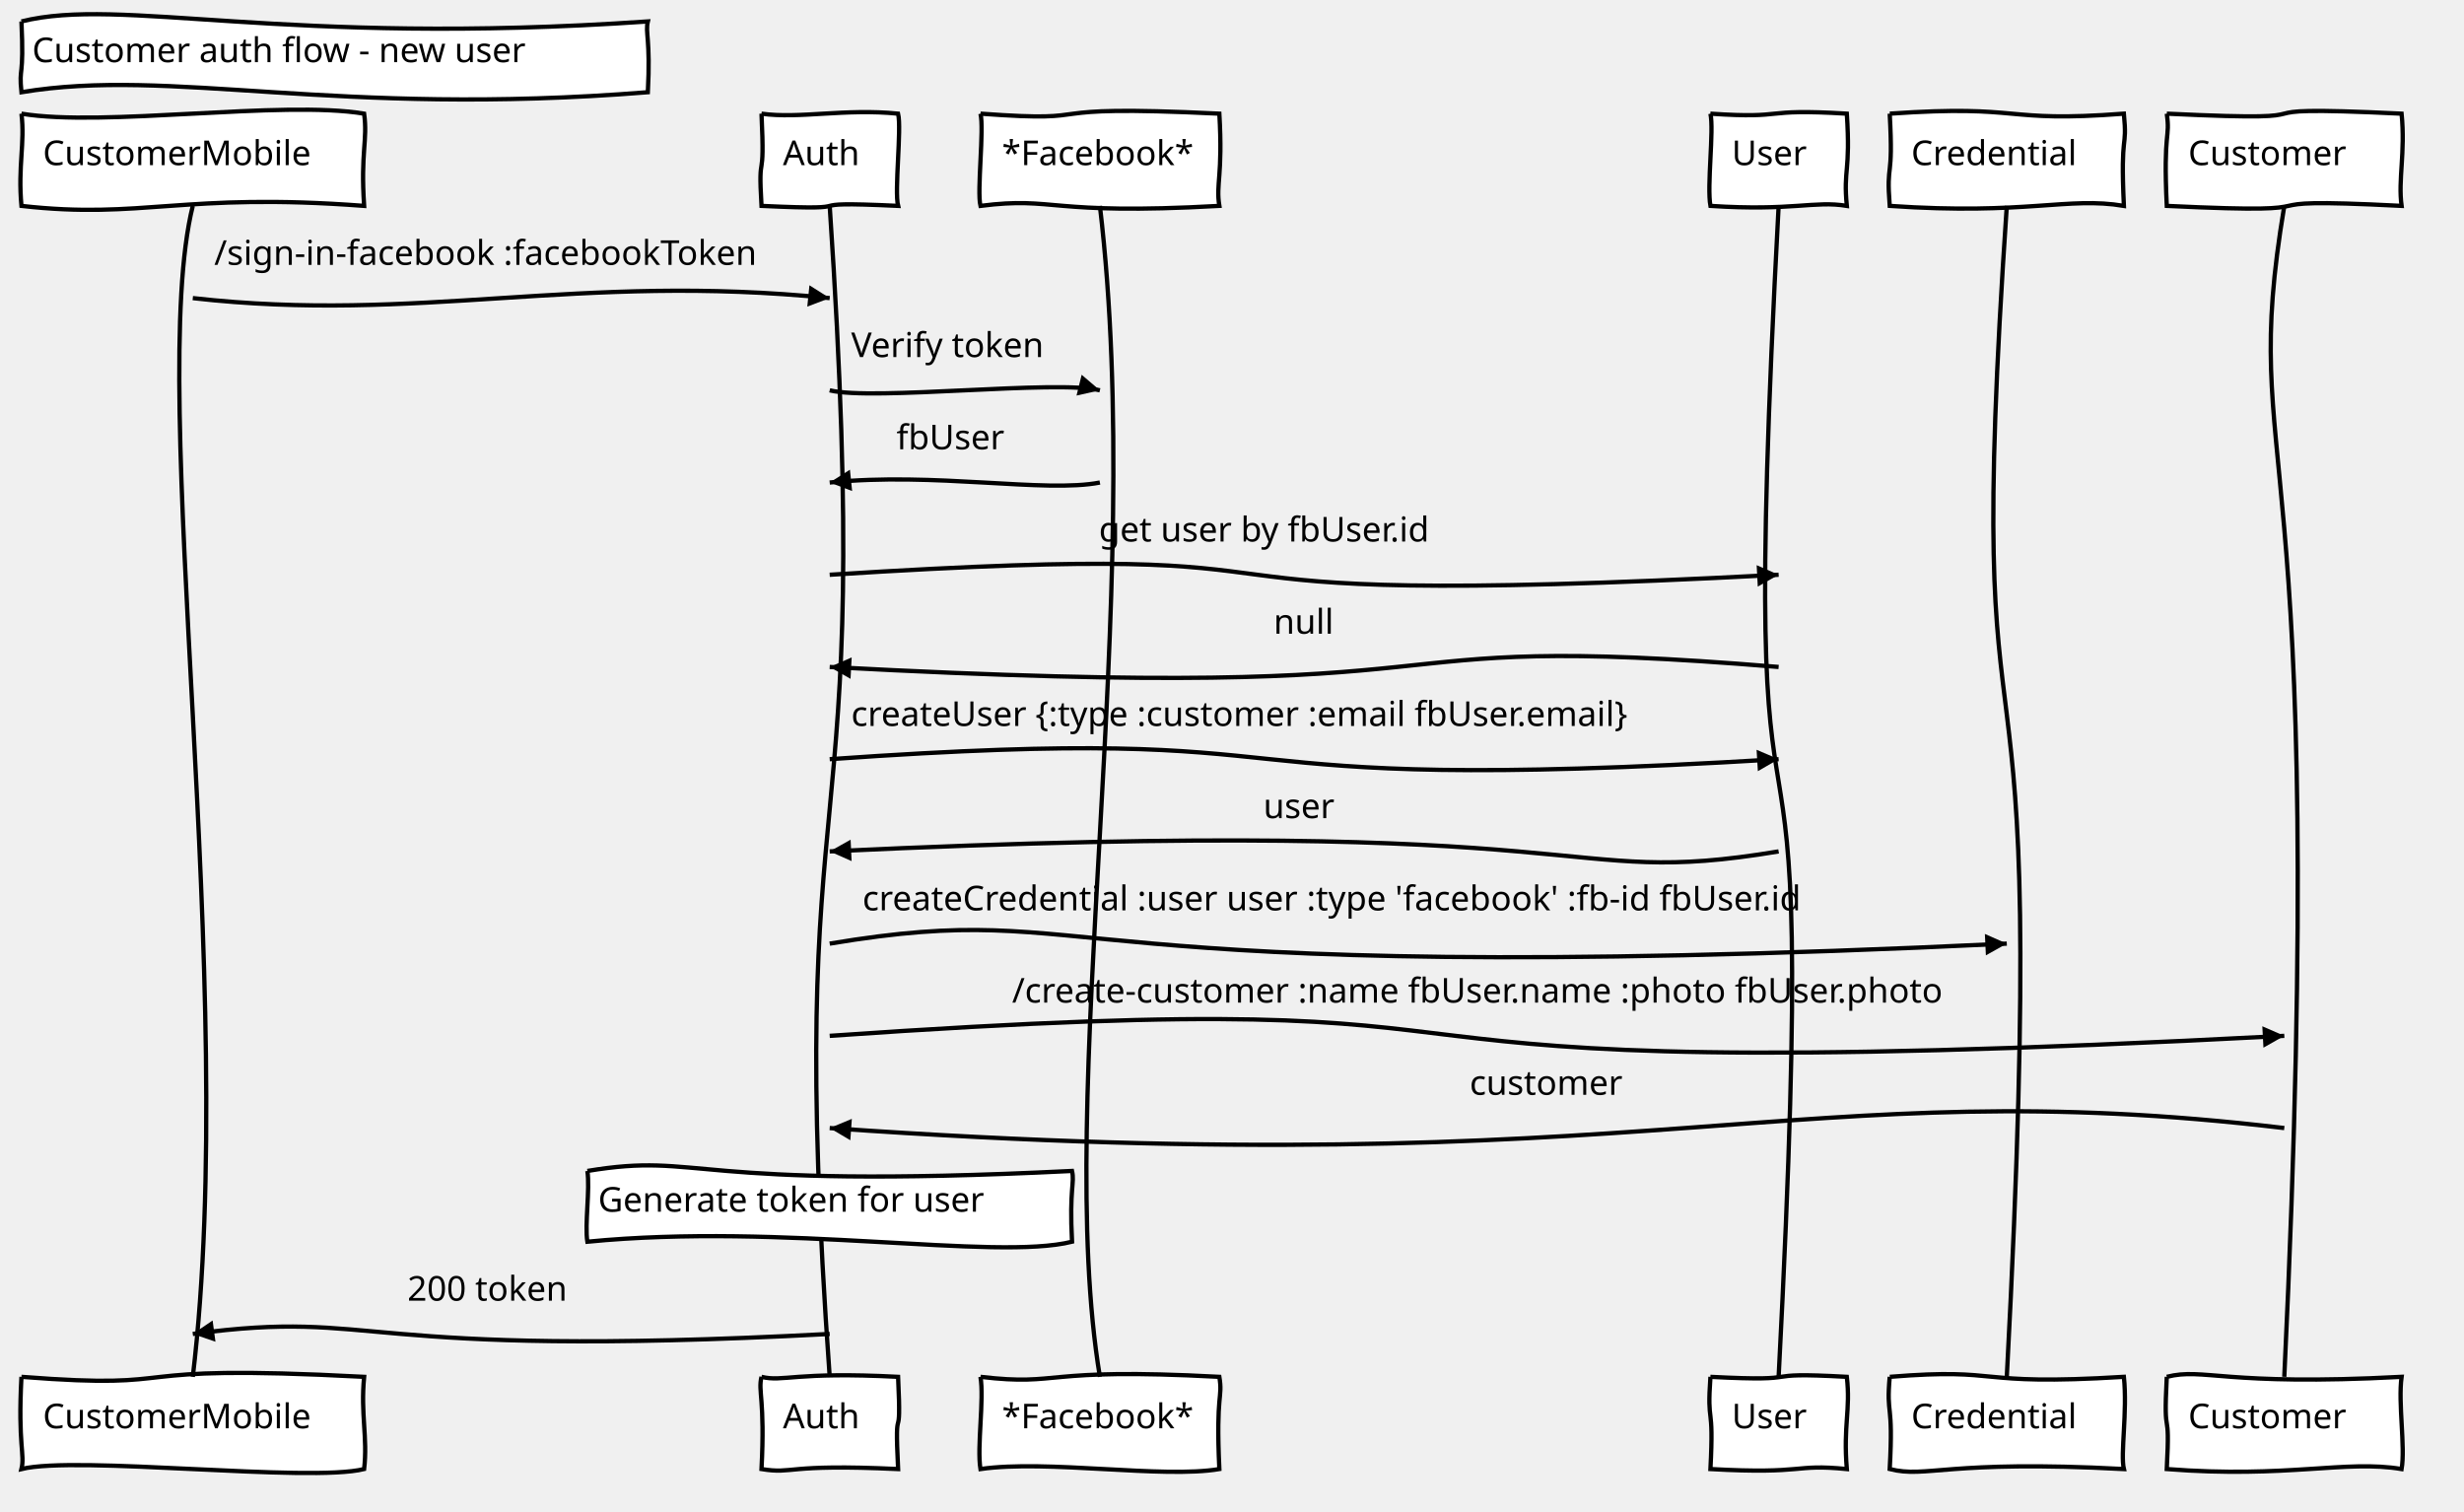
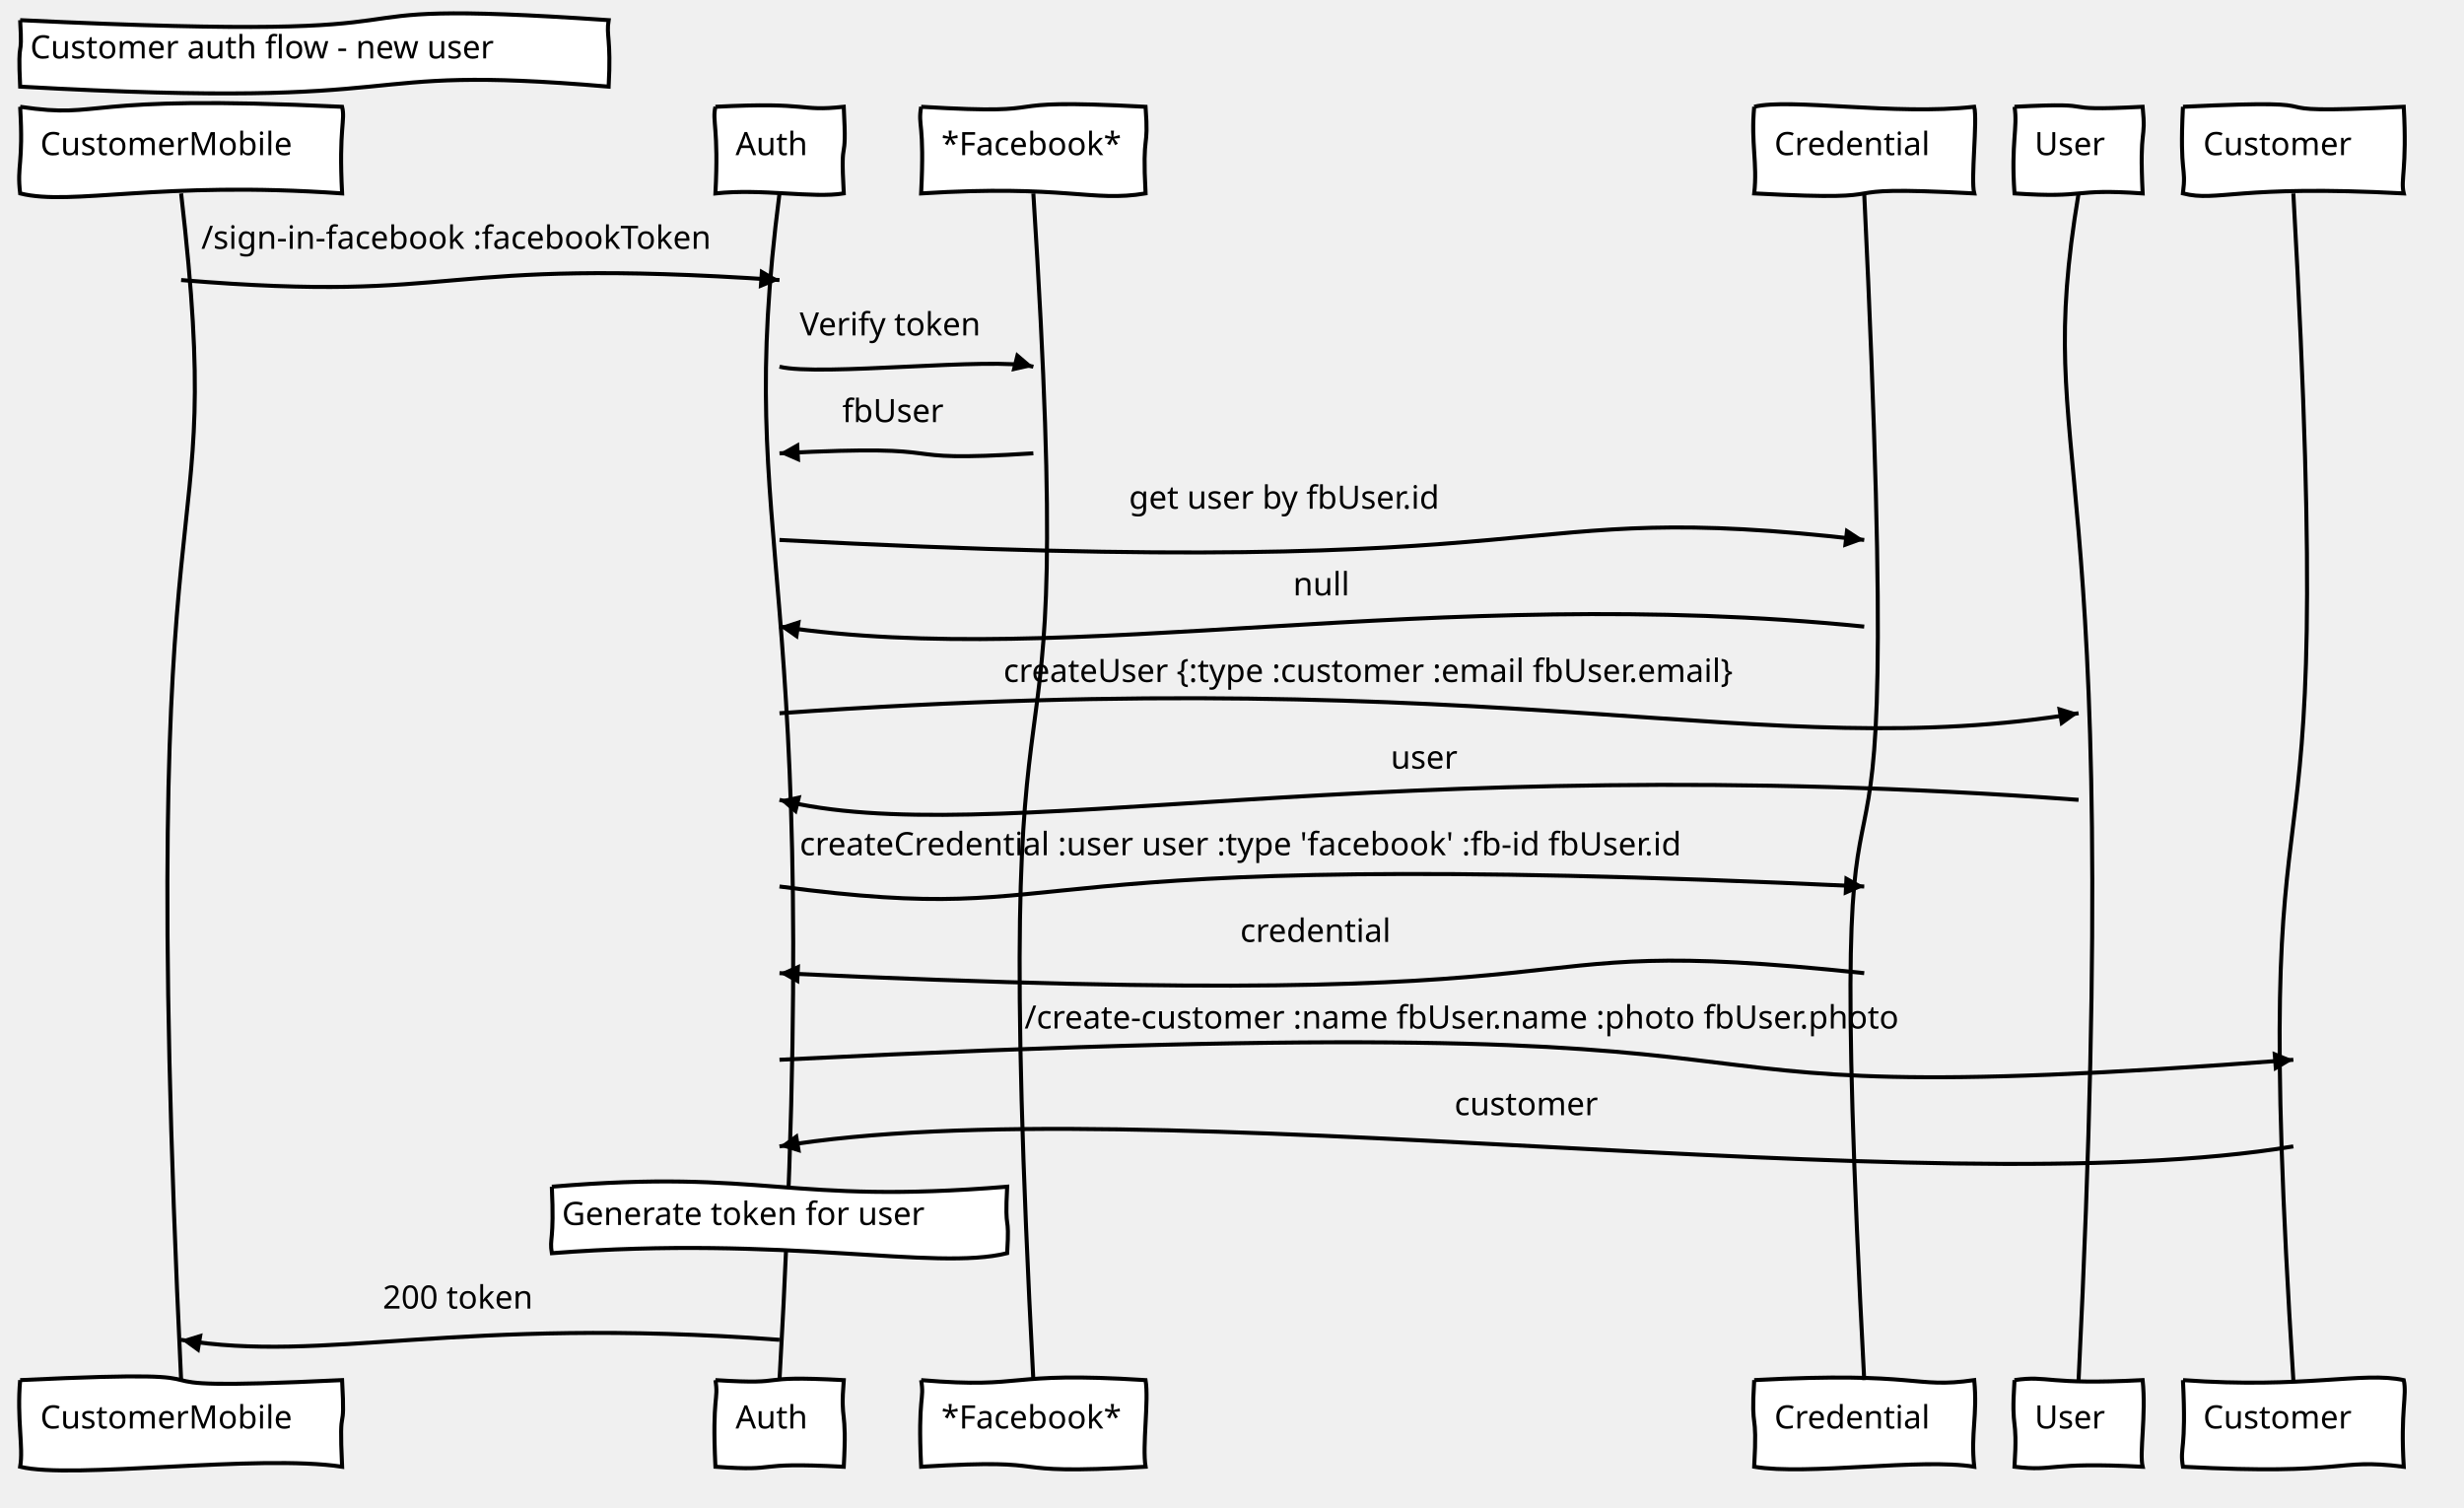
- <svg xmlns="http://www.w3.org/2000/svg" width="1149" height="705">
+ <svg xmlns="http://www.w3.org/2000/svg" width="1223" height="748">
  <source>Title: Customer auth flow - new user
CustomerMobile-&gt;Auth: /sign-in-facebook :facebookToken
Auth-&gt;*Facebook*: Verify token
*Facebook*-&gt;Auth: fbUser
- Auth-&gt;User: get user by fbUser.id
- User-&gt;Auth: null
+ Auth-&gt;Credential: get user by fbUser.id
+ Credential-&gt;Auth: null
Auth-&gt;User: createUser {:type :customer :email fbUser.email}
User-&gt;Auth: user
Auth-&gt;Credential: createCredential :user user :type 'facebook' :fb-id fbUser.id
+ Credential-&gt;Auth: credential
Auth-&gt;Customer: /create-customer :name fbUser.name :photo fbUser.photo
Customer-&gt;Auth: customer
Note over Auth: Generate token for user
Auth-&gt;CustomerMobile: 200 token</source>
  <defs>
    <marker viewBox="0 0 5 5" markerWidth="5" markerHeight="5" orient="auto" refX="5" refY="2.5" id="markerArrowBlock">
      <path d="M 0 0 L 5 2.5 L 0 5 z" />
    </marker>
    <marker viewBox="0 0 9.6 16" markerWidth="4" markerHeight="16" orient="auto" refX="9.6" refY="8" id="markerArrowOpen">
      <path d="M 9.6,8 1.92,16 0,13.7 5.76,8 0,2.286 1.92,0 9.6,8 z" />
    </marker>
  </defs>
  <g class="title">
-     <path d="M10,10C56.7,-1.7 131.1,21.7 302.1,10.0C300.8,15.3 303.4,17.9 302.1,43.0C155.3,54.7 80.1,31.3 10.0,43.0C8.7,30.2 11.3,37.7 10.0,10.0" stroke="#000000" fill="#ffffff" style="stroke-width: 2;" />
+     <path d="M10,10C255.3,21.7 130.5,-1.7 302.1,10.0C300.8,17.9 303.4,18.6 302.1,43.0C165.6,31.3 219.4,54.7 10.0,43.0C8.7,15.3 11.3,32.5 10.0,10.0" stroke="#000000" fill="#ffffff" style="stroke-width: 2;" />
    <text x="15" y="29" style="font-size: 16px; font-family: danielbd;">
      <tspan x="15">Customer auth flow - new user</tspan>
    </text>
  </g>
  <g class="actor">
-     <path d="M10,53C48.3,59.4 131.4,46.6 169.8,53.0C171.5,65.5 168.1,70.9 169.8,96.0C84.9,89.6 66.5,102.4 10.0,96.0C8.3,77.4 11.7,66.7 10.0,53.0" stroke="#000000" fill="#ffffff" style="stroke-width: 2;" />
+     <path d="M10,53C53.1,59.4 35.6,46.6 169.8,53.0C171.5,59.9 168.1,63.3 169.8,96.0C78.9,89.6 35.6,102.4 10.0,96.0C8.3,81.6 11.7,82.4 10.0,53.0" stroke="#000000" fill="#ffffff" style="stroke-width: 2;" />
    <text x="20" y="77" style="font-size: 16px; font-family: danielbd;">
      <tspan x="20">CustomerMobile</tspan>
    </text>
  </g>
  <g class="actor">
-     <path d="M10,642C92.5,648.4 47.9,635.6 169.8,642.0C168.1,659.5 171.5,670.2 169.8,685.0C144.2,691.4 35.6,678.6 10.0,685.0C11.7,678.1 8.3,674.2 10.0,642.0" stroke="#000000" fill="#ffffff" style="stroke-width: 2;" />
-     <text x="20" y="666" style="font-size: 16px; font-family: danielbd;">
+     <path d="M10,685C144.2,678.6 35.6,691.4 169.8,685.0C171.5,716.1 168.1,691.9 169.8,728.0C128.2,721.6 35.6,734.4 10.0,728.0C11.7,718.5 8.3,704.2 10.0,685.0" stroke="#000000" fill="#ffffff" style="stroke-width: 2;" />
+     <text x="20" y="709" style="font-size: 16px; font-family: danielbd;">
      <tspan x="20">CustomerMobile</tspan>
    </text>
  </g>
-   <path d="M89.9,96.0C68.1,183.4 111.7,459.6 89.9,642.0" stroke="#000000" fill="none" style="stroke-width: 2;" />
+   <path d="M89.9,96.0C113.5,300.5 66.3,190.2 89.9,685.0" stroke="#000000" fill="none" style="stroke-width: 2;" />
  <g class="actor">
-     <path d="M355.086,53C372.7,55.5 394.0,50.5 418.8,53.0C420.5,59.9 417.0,89.1 418.8,96.0C365.3,93.5 408.6,98.5 355.1,96.0C353.4,67.4 356.8,88.7 355.1,53.0" stroke="#000000" fill="#ffffff" style="stroke-width: 2;" />
+     <path d="M355.086,53C403.5,50.5 395.8,55.5 418.8,53.0C420.5,85.7 417.0,63.3 418.8,96.0C403.5,98.5 378.2,93.5 355.1,96.0C356.8,63.3 353.4,60.3 355.1,53.0" stroke="#000000" fill="#ffffff" style="stroke-width: 2;" />
    <text x="365.086" y="77" style="font-size: 16px; font-family: danielbd;">
      <tspan x="365.086">Auth</tspan>
    </text>
  </g>
  <g class="actor">
-     <path d="M355.086,642C365.3,644.5 370.4,639.5 418.8,642.0C420.5,678.1 417.0,648.9 418.8,685.0C365.3,682.5 370.6,687.5 355.1,685.0C356.8,652.3 353.4,648.9 355.1,642.0" stroke="#000000" fill="#ffffff" style="stroke-width: 2;" />
-     <text x="365.086" y="666" style="font-size: 16px; font-family: danielbd;">
+     <path d="M355.086,685C394.9,687.5 371.2,682.5 418.8,685.0C417.0,707.7 420.5,696.8 418.8,728.0C370.4,725.5 389.6,730.5 355.1,728.0C353.4,691.9 356.8,695.3 355.1,685.0" stroke="#000000" fill="#ffffff" style="stroke-width: 2;" />
+     <text x="365.086" y="709" style="font-size: 16px; font-family: danielbd;">
      <tspan x="365.086">Auth</tspan>
    </text>
  </g>
-   <path d="M386.9,96.0C408.8,421.4 365.1,337.6 386.9,642.0" stroke="#000000" fill="none" style="stroke-width: 2;" />
+   <path d="M386.9,96.0C363.4,277.9 410.5,271.6 386.9,685.0" stroke="#000000" fill="none" style="stroke-width: 2;" />
  <g class="actor">
-     <path d="M457.234,53C518.5,57.5 475.0,48.5 568.6,53.0C570.3,82.2 566.9,85.7 568.6,96.0C488.0,100.5 492.5,91.5 457.2,96.0C455.5,89.1 459.0,59.9 457.2,53.0" stroke="#000000" fill="#ffffff" style="stroke-width: 2;" />
+     <path d="M457.234,53C532.4,57.5 484.0,48.5 568.6,53.0C570.3,76.2 566.9,63.3 568.6,96.0C541.9,100.5 529.3,91.5 457.2,96.0C459.0,59.9 455.5,63.3 457.2,53.0" stroke="#000000" fill="#ffffff" style="stroke-width: 2;" />
    <text x="467.234" y="77" style="font-size: 16px; font-family: danielbd;">
      <tspan x="467.234">*Facebook*</tspan>
    </text>
  </g>
  <g class="actor">
-     <path d="M457.234,642C495.6,646.5 484.0,637.5 568.6,642.0C570.3,652.3 566.9,648.9 568.6,685.0C542.3,689.5 488.1,680.5 457.2,685.0C455.5,674.7 459.0,652.3 457.2,642.0" stroke="#000000" fill="#ffffff" style="stroke-width: 2;" />
-     <text x="467.234" y="666" style="font-size: 16px; font-family: danielbd;">
+     <path d="M457.234,685C510.7,689.5 497.2,680.5 568.6,685.0C570.3,695.3 566.9,717.7 568.6,728.0C490.6,732.5 530.6,723.5 457.2,728.0C455.5,691.9 459.0,695.3 457.2,685.0" stroke="#000000" fill="#ffffff" style="stroke-width: 2;" />
+     <text x="467.234" y="709" style="font-size: 16px; font-family: danielbd;">
      <tspan x="467.234">*Facebook*</tspan>
    </text>
  </g>
-   <path d="M512.9,96.0C534.7,279.6 491.1,511.0 512.9,642.0" stroke="#000000" fill="none" style="stroke-width: 2;" />
+   <path d="M512.9,96.0C536.5,468.4 489.3,237.4 512.9,685.0" stroke="#000000" fill="none" style="stroke-width: 2;" />
  <g class="actor">
-     <path d="M797.57,53C834.6,55.5 819.6,50.5 861.2,53.0C863.0,80.6 859.5,78.5 861.2,96.0C846.0,93.5 836.0,98.5 797.6,96.0C795.9,86.8 799.3,60.7 797.6,53.0" stroke="#000000" fill="#ffffff" style="stroke-width: 2;" />
-     <text x="807.57" y="77" style="font-size: 16px; font-family: danielbd;">
-       <tspan x="807.57">User</tspan>
+     <path d="M870.695,53C888.2,48.6 940.9,57.4 979.9,53.0C981.6,59.9 978.1,89.1 979.9,96.0C896.9,91.6 953.7,100.4 870.7,96.0C872.4,81.0 869.0,70.9 870.7,53.0" stroke="#000000" fill="#ffffff" style="stroke-width: 2;" />
+     <text x="880.695" y="77" style="font-size: 16px; font-family: danielbd;">
+       <tspan x="880.695">Credential</tspan>
    </text>
  </g>
  <g class="actor">
-     <path d="M797.57,642C846.0,644.5 815.9,639.5 861.2,642.0C863.0,657.5 859.5,664.4 861.2,685.0C835.7,682.5 842.8,687.5 797.6,685.0C799.3,652.5 795.9,666.2 797.6,642.0" stroke="#000000" fill="#ffffff" style="stroke-width: 2;" />
-     <text x="807.57" y="666" style="font-size: 16px; font-family: danielbd;">
-       <tspan x="807.57">User</tspan>
+     <path d="M870.695,685C953.7,680.6 949.3,689.4 979.9,685.0C981.6,702.7 978.1,711.1 979.9,728.0C953.7,723.6 896.9,732.4 870.7,728.0C872.4,697.1 869.0,713.3 870.7,685.0" stroke="#000000" fill="#ffffff" style="stroke-width: 2;" />
+     <text x="880.695" y="709" style="font-size: 16px; font-family: danielbd;">
+       <tspan x="880.695">Credential</tspan>
    </text>
  </g>
-   <path d="M829.4,96.0C807.6,501.9 851.2,223.9 829.4,642.0" stroke="#000000" fill="none" style="stroke-width: 2;" />
+   <path d="M925.3,96.0C948.8,590.8 901.7,236.5 925.3,685.0" stroke="#000000" fill="none" style="stroke-width: 2;" />
  <g class="actor">
-     <path d="M881.242,53C944.7,48.6 932.7,57.4 990.4,53.0C992.1,70.7 988.7,59.9 990.4,96.0C964.2,91.6 945.2,100.4 881.2,96.0C879.5,74.1 883.0,85.7 881.2,53.0" stroke="#000000" fill="#ffffff" style="stroke-width: 2;" />
-     <text x="891.242" y="77" style="font-size: 16px; font-family: danielbd;">
-       <tspan x="891.242">Credential</tspan>
+     <path d="M999.867,53C1048.3,50.5 1015.1,55.5 1063.5,53.0C1065.3,71.2 1061.8,61.1 1063.5,96.0C1027.4,93.5 1036.8,98.5 999.9,96.0C998.1,70.8 1001.6,63.3 999.9,53.0" stroke="#000000" fill="#ffffff" style="stroke-width: 2;" />
+     <text x="1009.867" y="77" style="font-size: 16px; font-family: danielbd;">
+       <tspan x="1009.867">User</tspan>
    </text>
  </g>
  <g class="actor">
-     <path d="M881.242,642C935.7,637.6 918.2,646.4 990.4,642.0C992.1,658.3 988.7,678.1 990.4,685.0C907.4,680.6 898.7,689.4 881.2,685.0C883.0,652.3 879.5,661.2 881.2,642.0" stroke="#000000" fill="#ffffff" style="stroke-width: 2;" />
-     <text x="891.242" y="666" style="font-size: 16px; font-family: danielbd;">
-       <tspan x="891.242">Credential</tspan>
+     <path d="M999.867,685C1017.2,682.5 1015.1,687.5 1063.5,685.0C1065.3,702.6 1061.8,721.1 1063.5,728.0C1015.1,725.5 1020.6,730.5 999.9,728.0C1001.6,700.4 998.1,712.8 999.9,685.0" stroke="#000000" fill="#ffffff" style="stroke-width: 2;" />
+     <text x="1009.867" y="709" style="font-size: 16px; font-family: danielbd;">
+       <tspan x="1009.867">User</tspan>
    </text>
  </g>
-   <path d="M935.8,96.0C914.0,416.4 957.7,227.0 935.8,642.0" stroke="#000000" fill="none" style="stroke-width: 2;" />
+   <path d="M1031.7,96.0C1008.1,237.4 1055.3,205.9 1031.7,685.0" stroke="#000000" fill="none" style="stroke-width: 2;" />
  <g class="actor">
-     <path d="M1010.414,53C1102.4,57.4 1027.9,48.6 1119.9,53.0C1121.7,71.4 1118.2,83.8 1119.9,96.0C1033.2,91.6 1102.4,100.4 1010.4,96.0C1008.7,60.3 1012.1,64.8 1010.4,53.0" stroke="#000000" fill="#ffffff" style="stroke-width: 2;" />
-     <text x="1020.414" y="77" style="font-size: 16px; font-family: danielbd;">
-       <tspan x="1020.414">Customer</tspan>
+     <path d="M1083.539,53C1175.5,48.6 1104.2,57.4 1193.1,53.0C1194.8,84.2 1191.4,89.1 1193.1,96.0C1109.8,91.6 1101.1,100.4 1083.5,96.0C1085.3,81.6 1081.8,88.2 1083.5,53.0" stroke="#000000" fill="#ffffff" style="stroke-width: 2;" />
+     <text x="1093.539" y="77" style="font-size: 16px; font-family: danielbd;">
+       <tspan x="1093.539">Customer</tspan>
    </text>
  </g>
  <g class="actor">
-     <path d="M1010.414,642C1027.9,637.6 1036.7,646.4 1119.9,642.0C1118.2,654.1 1121.7,674.7 1119.9,685.0C1093.7,680.6 1066.9,689.4 1010.4,685.0C1012.1,652.8 1008.7,674.7 1010.4,642.0" stroke="#000000" fill="#ffffff" style="stroke-width: 2;" />
-     <text x="1020.414" y="666" style="font-size: 16px; font-family: danielbd;">
-       <tspan x="1020.414">Customer</tspan>
+     <path d="M1083.539,685C1143.9,689.4 1172.7,680.6 1193.1,685.0C1194.8,692.8 1191.4,700.0 1193.1,728.0C1158.1,723.6 1166.8,732.4 1083.5,728.0C1081.8,717.6 1085.3,721.1 1083.5,685.0" stroke="#000000" fill="#ffffff" style="stroke-width: 2;" />
+     <text x="1093.539" y="709" style="font-size: 16px; font-family: danielbd;">
+       <tspan x="1093.539">Customer</tspan>
    </text>
  </g>
-   <path d="M1065.2,96.0C1043.3,227.0 1087.0,183.4 1065.2,642.0" stroke="#000000" fill="none" style="stroke-width: 2;" />
+   <path d="M1138.3,96.0C1161.9,516.0 1114.7,313.7 1138.3,685.0" stroke="#000000" fill="none" style="stroke-width: 2;" />
  <g class="signal">
    <text x="99.891" y="123.5" style="font-size: 16px; font-family: danielbd;">
      <tspan x="99.891">/sign-in-facebook :facebookToken</tspan>
    </text>
-     <path d="M89.9,139.0C195.4,150.9 269.0,127.1 386.9,139.0" stroke="#000000" fill="none" style="stroke-width: 2; marker-end: url(&quot;#markerArrowBlock&quot;);" />
+     <path d="M89.9,139.0C233.4,150.9 211.4,127.1 386.9,139.0" stroke="#000000" fill="none" style="stroke-width: 2; marker-end: url(&quot;#markerArrowBlock&quot;);" />
  </g>
  <g class="signal">
    <text x="396.922" y="166.5" style="font-size: 16px; font-family: danielbd;">
      <tspan x="396.922">Verify token</tspan>
    </text>
    <path d="M386.9,182.0C407.1,187.0 492.7,177.0 512.9,182.0" stroke="#000000" fill="none" style="stroke-width: 2; marker-end: url(&quot;#markerArrowBlock&quot;);" />
  </g>
  <g class="signal">
    <text x="418.031" y="209.5" style="font-size: 16px; font-family: danielbd;">
      <tspan x="418.031">fbUser</tspan>
    </text>
-     <path d="M512.9,225.0C487.3,230.0 435.7,220.0 386.9,225.0" stroke="#000000" fill="none" style="stroke-width: 2; marker-end: url(&quot;#markerArrowBlock&quot;);" />
+     <path d="M512.9,225.0C434.7,230.0 482.7,220.0 386.9,225.0" stroke="#000000" fill="none" style="stroke-width: 2; marker-end: url(&quot;#markerArrowBlock&quot;);" />
  </g>
  <g class="signal">
-     <text x="516.492" y="252.5" style="font-size: 16px; font-family: danielbd;">
-       <tspan x="512.43">get user by fbUser.id</tspan>
+     <text x="564.43" y="252.5" style="font-size: 16px; font-family: danielbd;">
+       <tspan x="560.367">get user by fbUser.id</tspan>
    </text>
-     <path d="M386.9,268.0C664.9,250.3 493.1,285.7 829.4,268.0" stroke="#000000" fill="none" style="stroke-width: 2; marker-end: url(&quot;#markerArrowBlock&quot;);" />
+     <path d="M386.9,268.0C796.1,289.5 738.3,246.5 925.3,268.0" stroke="#000000" fill="none" style="stroke-width: 2; marker-end: url(&quot;#markerArrowBlock&quot;);" />
  </g>
  <g class="signal">
-     <text x="593.891" y="295.5" style="font-size: 16px; font-family: danielbd;">
-       <tspan x="593.891">null</tspan>
+     <text x="641.828" y="295.5" style="font-size: 16px; font-family: danielbd;">
+       <tspan x="641.828">null</tspan>
    </text>
-     <path d="M829.4,311.0C615.2,293.3 716.6,328.7 386.9,311.0" stroke="#000000" fill="none" style="stroke-width: 2; marker-end: url(&quot;#markerArrowBlock&quot;);" />
+     <path d="M925.3,311.0C711.6,289.5 531.0,332.5 386.9,311.0" stroke="#000000" fill="none" style="stroke-width: 2; marker-end: url(&quot;#markerArrowBlock&quot;);" />
  </g>
  <g class="signal">
-     <text x="396.922" y="338.5" style="font-size: 16px; font-family: danielbd;">
-       <tspan x="396.922">createUser {:type :customer :email fbUser.email}</tspan>
+     <text x="498.07" y="338.5" style="font-size: 16px; font-family: danielbd;">
+       <tspan x="498.07">createUser {:type :customer :email fbUser.email}</tspan>
    </text>
-     <path d="M386.9,354.0C637.8,336.3 536.1,371.7 829.4,354.0" stroke="#000000" fill="none" style="stroke-width: 2; marker-end: url(&quot;#markerArrowBlock&quot;);" />
+     <path d="M386.9,354.0C752.5,328.2 873.4,379.8 1031.7,354.0" stroke="#000000" fill="none" style="stroke-width: 2; marker-end: url(&quot;#markerArrowBlock&quot;);" />
  </g>
  <g class="signal">
-     <text x="589.117" y="381.5" style="font-size: 16px; font-family: danielbd;">
-       <tspan x="589.117">user</tspan>
+     <text x="690.266" y="381.5" style="font-size: 16px; font-family: danielbd;">
+       <tspan x="690.266">user</tspan>
    </text>
-     <path d="M829.4,397.0C723.2,414.7 758.6,379.3 386.9,397.0" stroke="#000000" fill="none" style="stroke-width: 2; marker-end: url(&quot;#markerArrowBlock&quot;);" />
+     <path d="M1031.7,397.0C681.7,371.2 490.1,422.8 386.9,397.0" stroke="#000000" fill="none" style="stroke-width: 2; marker-end: url(&quot;#markerArrowBlock&quot;);" />
  </g>
  <g class="signal">
-     <text x="402.195" y="424.5" style="font-size: 16px; font-family: danielbd;">
-       <tspan x="402.195">createCredential :user user :type 'facebook' :fb-id fbUser.id</tspan>
+     <text x="396.922" y="424.5" style="font-size: 16px; font-family: danielbd;">
+       <tspan x="396.922">createCredential :user user :type 'facebook' :fb-id fbUser.id</tspan>
    </text>
-     <path d="M386.9,440.0C518.7,418.0 474.7,462.0 935.8,440.0" stroke="#000000" fill="none" style="stroke-width: 2; marker-end: url(&quot;#markerArrowBlock&quot;);" />
+     <path d="M386.9,440.0C549.4,461.5 473.1,418.5 925.3,440.0" stroke="#000000" fill="none" style="stroke-width: 2; marker-end: url(&quot;#markerArrowBlock&quot;);" />
  </g>
  <g class="signal">
-     <text x="471.941" y="467.5" style="font-size: 16px; font-family: danielbd;">
-       <tspan x="471.941">/create-customer :name fbUser.name :photo fbUser.photo</tspan>
+     <text x="615.562" y="467.5" style="font-size: 16px; font-family: danielbd;">
+       <tspan x="615.562">credential</tspan>
    </text>
-     <path d="M386.9,483.0C776.2,455.9 549.7,510.1 1065.2,483.0" stroke="#000000" fill="none" style="stroke-width: 2; marker-end: url(&quot;#markerArrowBlock&quot;);" />
+     <path d="M925.3,483.0C721.0,461.5 839.1,504.5 386.9,483.0" stroke="#000000" fill="none" style="stroke-width: 2; marker-end: url(&quot;#markerArrowBlock&quot;);" />
  </g>
  <g class="signal">
-     <text x="685.34" y="510.5" style="font-size: 16px; font-family: danielbd;">
-       <tspan x="685.34">customer</tspan>
+     <text x="508.504" y="510.5" style="font-size: 16px; font-family: danielbd;">
+       <tspan x="508.504">/create-customer :name fbUser.name :photo fbUser.photo</tspan>
    </text>
-     <path d="M1065.2,526.0C837.6,498.9 773.6,553.1 386.9,526.0" stroke="#000000" fill="none" style="stroke-width: 2; marker-end: url(&quot;#markerArrowBlock&quot;);" />
+     <path d="M386.9,526.0C988.6,495.9 744.3,556.1 1138.3,526.0" stroke="#000000" fill="none" style="stroke-width: 2; marker-end: url(&quot;#markerArrowBlock&quot;);" />
+   </g>
+   <g class="signal">
+     <text x="721.902" y="553.5" style="font-size: 16px; font-family: danielbd;">
+       <tspan x="721.902">customer</tspan>
+     </text>
+     <path d="M1138.3,569.0C958.0,599.1 567.3,538.9 386.9,569.0" stroke="#000000" fill="none" style="stroke-width: 2; marker-end: url(&quot;#markerArrowBlock&quot;);" />
  </g>
  <g class="note">
-     <path d="M273.914,546C328.2,537.0 317.9,555.0 499.9,546.0C501.2,551.8 498.6,553.9 499.9,579.0C463.8,588.0 365.4,570.0 273.9,579.0C272.6,571.1 275.2,554.4 273.9,546.0" stroke="#000000" fill="#ffffff" style="stroke-width: 2;" />
-     <text x="278.914" y="565" style="font-size: 16px; font-family: danielbd;">
+     <path d="M273.914,589C380.1,580.0 390.2,598.0 499.9,589.0C498.6,614.1 501.2,600.0 499.9,622.0C463.8,631.0 390.3,613.0 273.9,622.0C272.6,614.1 275.2,616.7 273.9,589.0" stroke="#000000" fill="#ffffff" style="stroke-width: 2;" />
+     <text x="278.914" y="608" style="font-size: 16px; font-family: danielbd;">
      <tspan x="278.914">Generate token for user</tspan>
    </text>
  </g>
  <g class="signal">
-     <text x="189.969" y="606.5" style="font-size: 16px; font-family: danielbd;">
+     <text x="189.969" y="649.5" style="font-size: 16px; font-family: danielbd;">
      <tspan x="189.969">200 token</tspan>
    </text>
-     <path d="M386.9,622.0C161.2,633.9 178.9,610.1 89.9,622.0" stroke="#000000" fill="none" style="stroke-width: 2; marker-end: url(&quot;#markerArrowBlock&quot;);" />
+     <path d="M386.9,665.0C226.4,653.1 161.2,676.9 89.9,665.0" stroke="#000000" fill="none" style="stroke-width: 2; marker-end: url(&quot;#markerArrowBlock&quot;);" />
  </g>
</svg>
